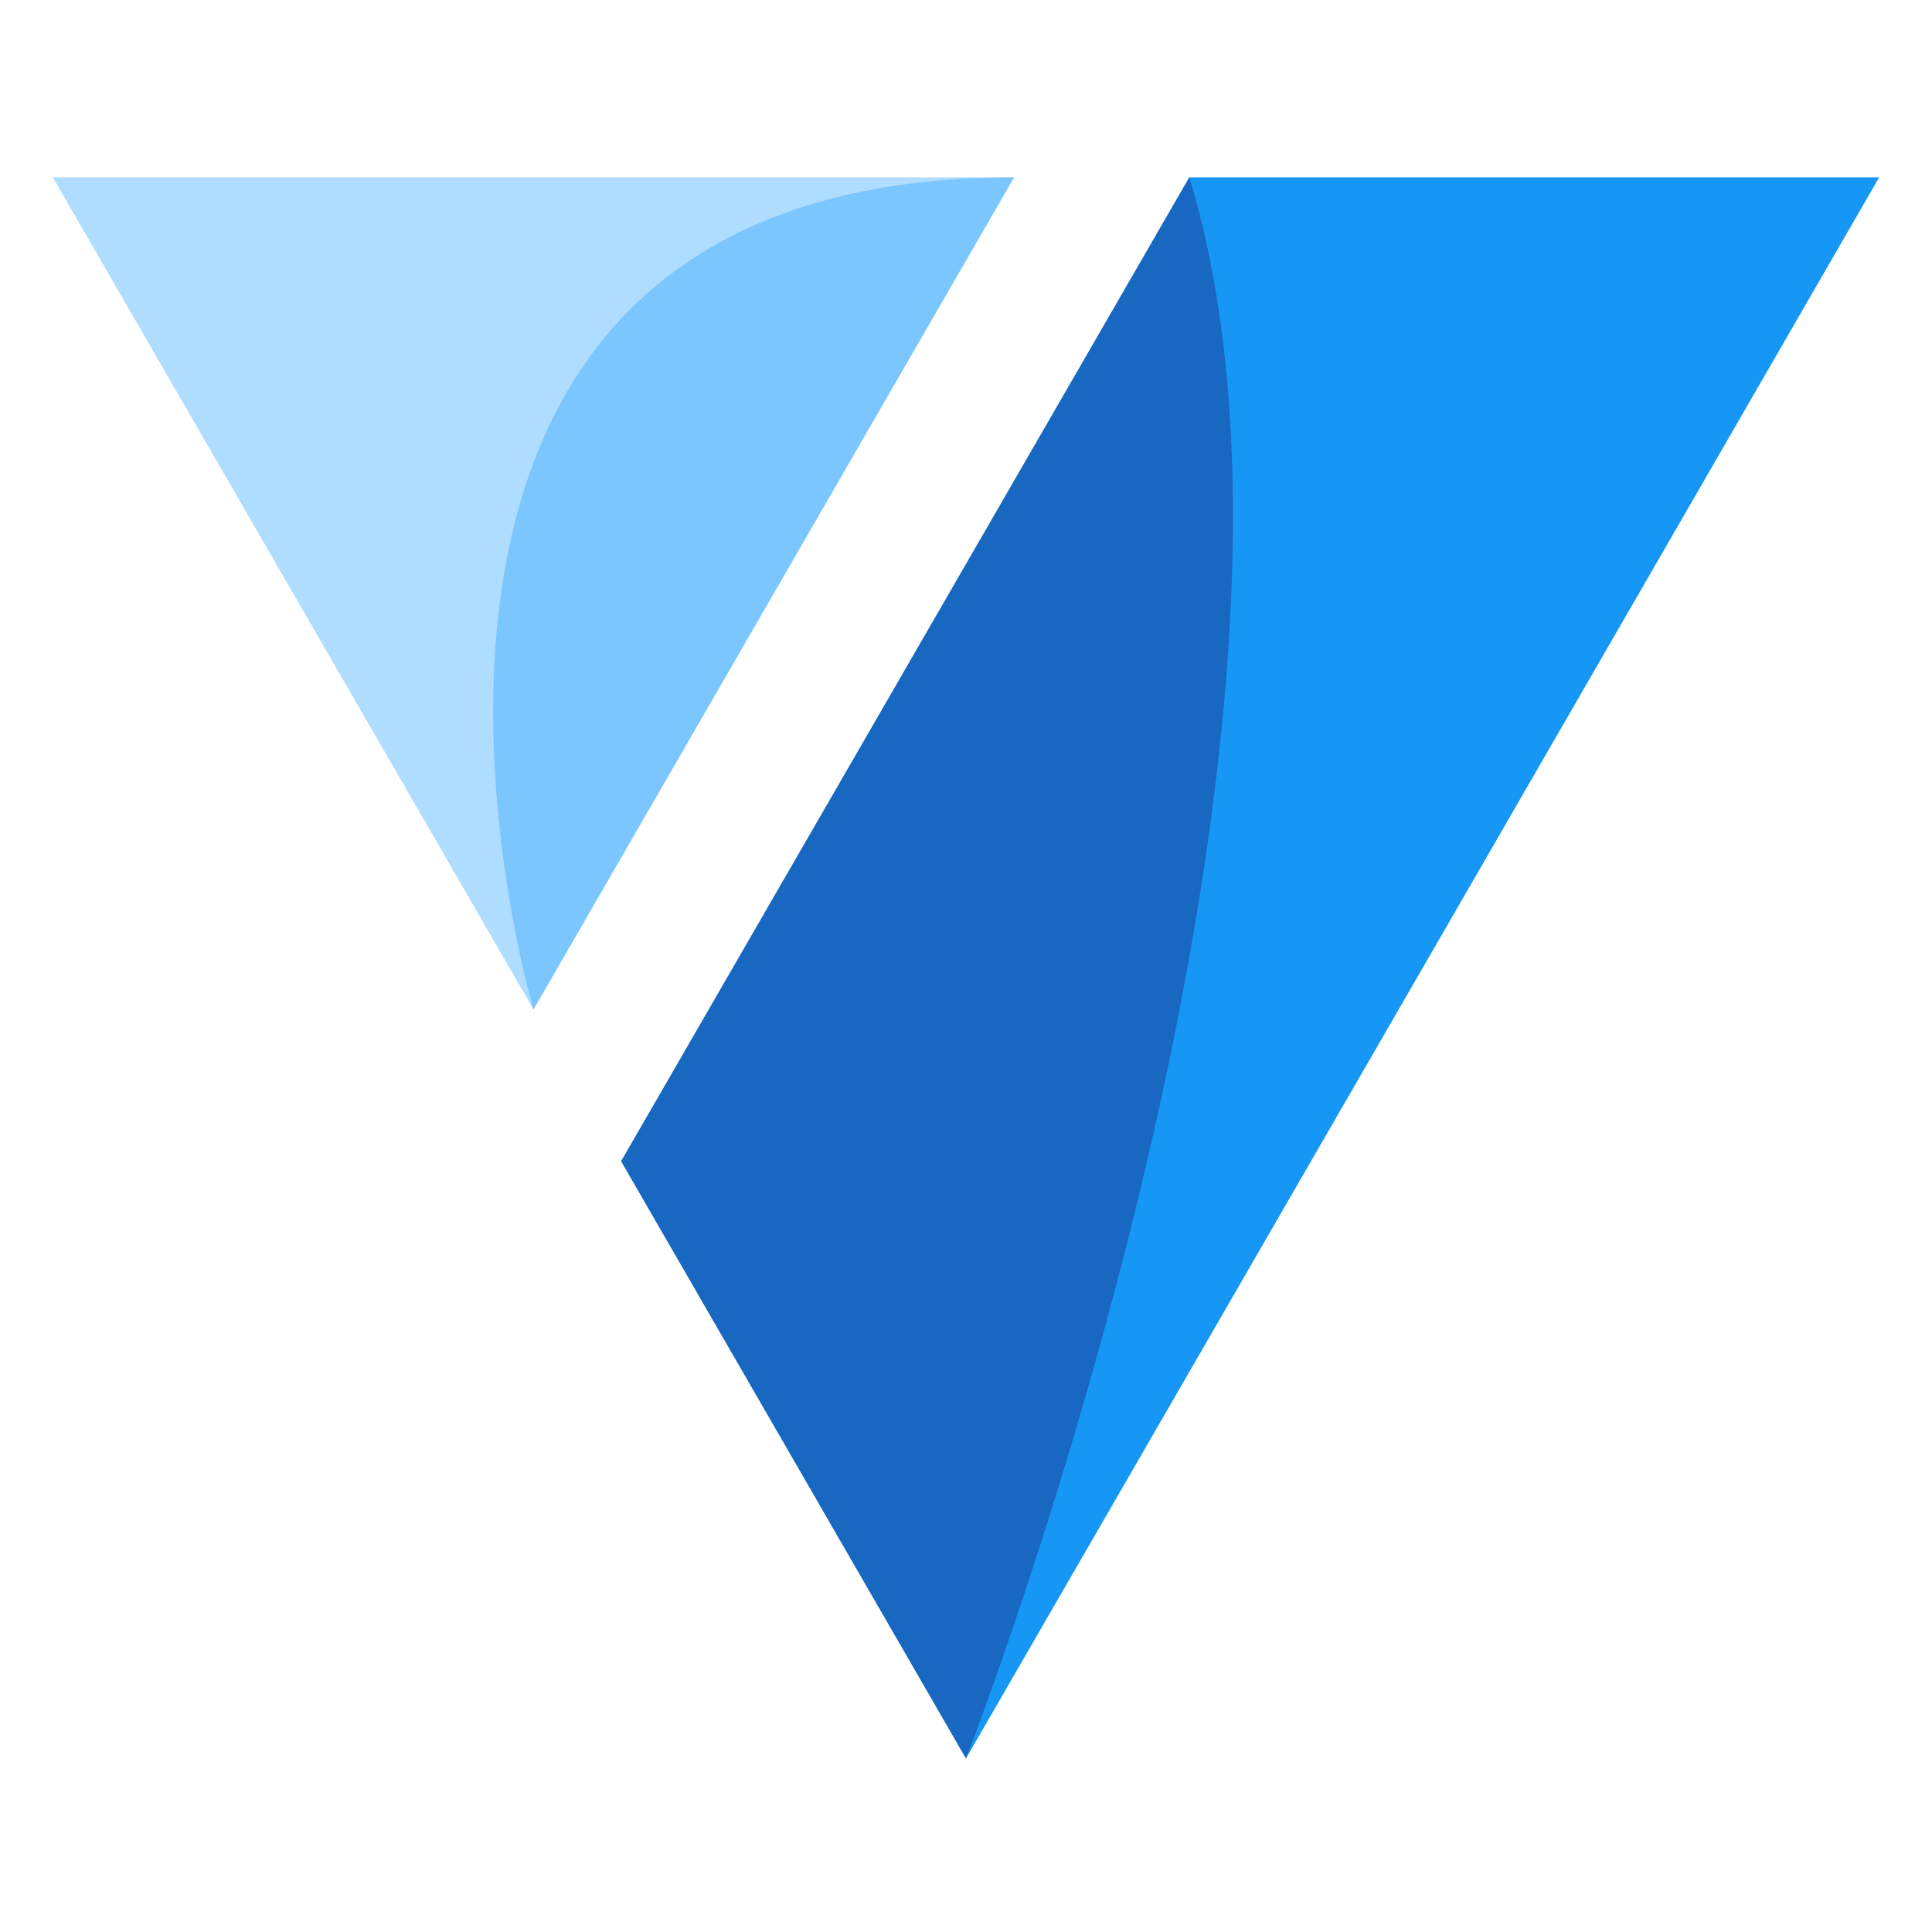
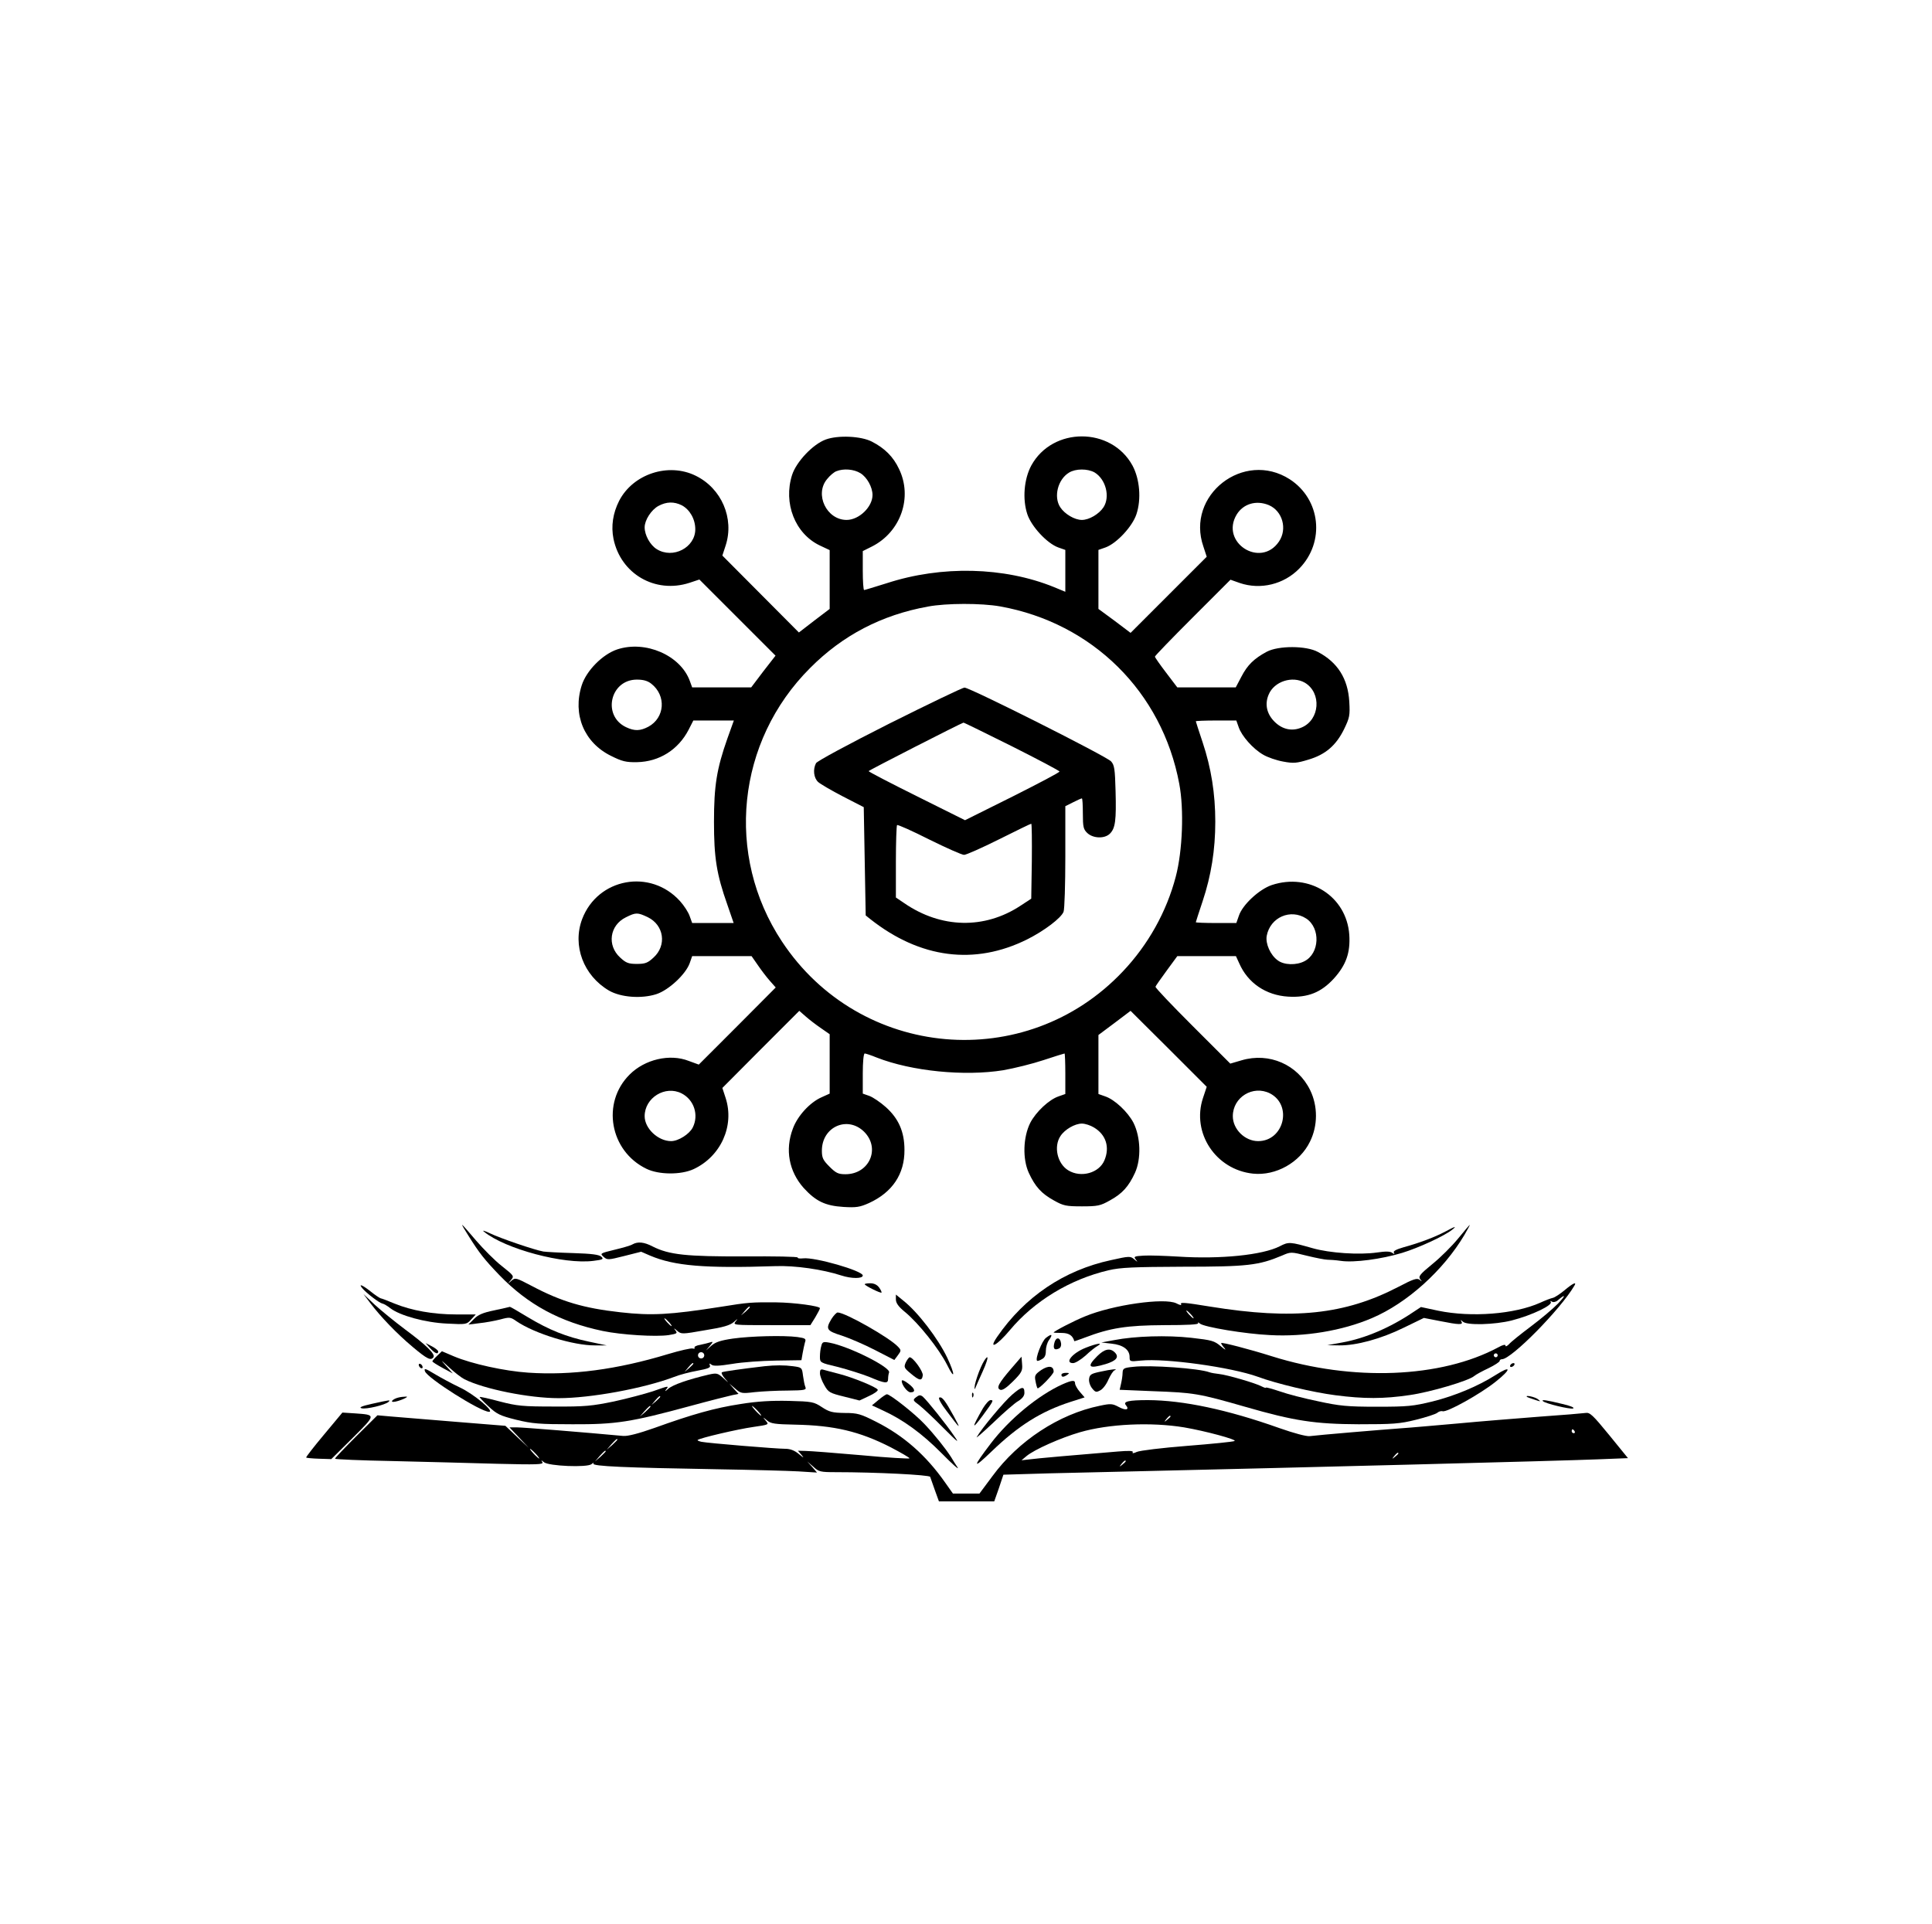
- <svg xmlns="http://www.w3.org/2000/svg" width="512" height="512" viewBox="0 0 512 512" fill="none">
-   <path d="M261.126 140.65L164.624 307.732L256.001 466L377.028 256.5L498.001 47H315.192L261.126 140.65Z" fill="#1697F6" />
-   <path d="M135.027 256.5L141.365 267.518L231.64 111.178L268.731 47H256H14L135.027 256.5Z" fill="#AEDDFF" />
-   <path d="M315.191 47C360.935 197.446 256 466 256 466L164.624 307.732L315.191 47Z" fill="#1867C0" />
-   <path d="M268.731 47C76.003 47 141.366 267.518 141.366 267.518L268.731 47Z" fill="#7BC6FF" />
+ <svg xmlns="http://www.w3.org/2000/svg" version="1.0" width="992pt" height="988pt" viewBox="0 0 992 988" preserveAspectRatio="xMidYMid meet">
+   <g transform="translate(0,988) scale(0.1,-0.1)" fill="#000000" stroke="none">
+     <path d="M4240 7623 c-66 -24 -151 -114 -173 -182 -46 -145 15 -301 142 -362 l51 -24 0 -151 0 -151 -79 -60 -79 -61 -197 198 -196 197 17 52 c45 139 -21 293 -154 358 -140 69 -322 9 -393 -129 -32 -63 -42 -130 -29 -195 37 -180 214 -283 390 -226 l51 17 196 -196 195 -195 -63 -81 -62 -82 -152 0 -151 0 -12 33 c-48 132 -228 210 -373 162 -75 -25 -158 -109 -182 -184 -48 -150 12 -295 151 -363 56 -28 77 -33 132 -32 115 2 213 64 266 167 l24 47 104 0 104 0 -33 -92 c-55 -156 -69 -243 -69 -428 0 -184 13 -269 69 -427 l32 -93 -107 0 -106 0 -13 36 c-7 20 -29 54 -49 76 -152 169 -423 119 -503 -92 -51 -136 7 -290 138 -367 61 -35 167 -43 244 -18 63 21 149 101 170 158 l13 37 153 0 152 0 32 -46 c17 -25 45 -62 62 -81 l30 -34 -197 -198 -198 -198 -52 19 c-97 38 -225 8 -303 -70 -146 -145 -102 -393 86 -484 63 -31 177 -32 242 -2 140 65 211 222 165 365 l-17 52 197 198 198 198 32 -28 c18 -16 53 -43 78 -60 l46 -32 0 -153 0 -152 -42 -19 c-59 -26 -123 -95 -147 -161 -41 -108 -20 -219 55 -304 63 -69 111 -92 205 -98 66 -4 84 -1 131 20 120 55 183 149 182 273 0 93 -30 161 -96 220 -27 24 -65 50 -84 57 l-34 12 0 103 c0 59 4 103 10 103 5 0 33 -9 62 -21 179 -70 449 -97 649 -65 57 10 150 33 207 52 57 19 106 34 108 34 2 0 4 -47 4 -104 l0 -104 -34 -12 c-49 -16 -117 -80 -146 -136 -37 -74 -40 -185 -8 -256 33 -72 66 -108 130 -143 48 -27 62 -30 143 -30 81 0 95 3 143 30 64 35 97 71 130 143 32 71 29 182 -8 256 -29 56 -97 120 -146 136 l-34 12 0 151 0 152 83 62 82 62 196 -195 195 -195 -19 -57 c-60 -179 65 -369 257 -389 117 -12 240 57 292 164 41 82 41 183 1 265 -64 131 -210 195 -352 153 l-58 -17 -194 194 c-106 106 -192 196 -190 201 1 4 27 41 57 82 l55 75 151 0 150 0 17 -37 c44 -101 137 -164 251 -171 101 -6 169 21 235 93 63 70 85 133 79 225 -14 197 -205 319 -398 255 -65 -22 -151 -102 -169 -158 l-13 -37 -104 0 c-57 0 -104 2 -104 4 0 2 16 51 35 108 44 132 65 264 65 408 0 144 -21 276 -65 408 -19 57 -35 106 -35 108 0 2 47 4 104 4 l104 0 12 -34 c15 -45 73 -111 125 -141 23 -14 70 -30 104 -36 53 -10 70 -8 129 10 88 26 142 73 183 156 29 60 31 71 27 142 -7 118 -60 202 -161 255 -60 33 -203 33 -263 1 -65 -35 -99 -68 -130 -128 l-29 -55 -150 0 -150 0 -57 75 c-32 42 -58 79 -58 83 0 4 87 94 194 201 l194 194 48 -17 c106 -36 226 -7 305 74 134 137 110 356 -49 459 -236 151 -535 -82 -443 -346 l17 -52 -195 -195 -196 -196 -82 62 -83 61 0 152 0 151 37 13 c57 21 137 107 158 170 26 78 17 181 -20 250 -109 200 -411 200 -520 0 -37 -69 -46 -172 -20 -250 21 -63 101 -149 158 -170 l37 -13 0 -107 0 -108 -58 24 c-256 104 -577 112 -859 20 -61 -19 -113 -35 -116 -35 -4 0 -7 45 -7 100 l0 100 48 24 c147 75 209 252 138 398 -29 62 -73 106 -139 140 -56 29 -174 34 -237 11z m178 -173 c34 -21 62 -72 62 -112 0 -61 -69 -128 -133 -128 -103 0 -166 132 -100 210 14 18 36 36 47 40 37 15 90 11 124 -10z m1202 4 c58 -35 81 -125 46 -179 -23 -35 -74 -65 -111 -65 -37 0 -88 30 -111 65 -35 53 -13 143 45 178 34 21 95 21 131 1z m-2119 -169 c41 -22 69 -71 69 -123 0 -94 -115 -154 -198 -102 -34 21 -62 72 -62 112 0 37 34 90 71 110 41 22 80 23 120 3z m3014 1 c70 -30 96 -122 52 -187 -94 -139 -304 -5 -217 139 34 55 100 75 165 48z m-1380 -520 c474 -85 832 -439 920 -911 25 -131 17 -345 -18 -477 -47 -180 -142 -350 -272 -487 -497 -526 -1350 -451 -1750 154 -293 443 -233 1028 145 1405 167 168 367 272 604 315 96 18 274 18 371 1z m-1791 -397 c78 -61 70 -175 -15 -221 -42 -22 -71 -23 -115 -2 -123 59 -81 244 56 244 33 0 55 -6 74 -21z m3356 5 c87 -52 77 -191 -17 -230 -49 -21 -99 -10 -139 30 -40 40 -51 90 -30 139 28 68 122 98 186 61z m-3374 -1204 c84 -41 98 -145 30 -207 -30 -28 -43 -33 -86 -33 -43 0 -56 5 -86 33 -68 62 -54 165 29 206 52 26 60 26 113 1z m3381 -7 c74 -49 69 -179 -9 -219 -42 -22 -105 -20 -137 4 -38 27 -64 86 -57 126 18 96 123 141 203 89z m-3207 -898 c64 -33 89 -111 57 -175 -17 -34 -74 -70 -111 -70 -67 0 -136 65 -136 128 0 95 106 160 190 117z m3021 0 c117 -61 71 -245 -61 -245 -68 0 -130 61 -130 128 0 98 104 161 191 117z m-2084 -197 c85 -85 27 -218 -96 -218 -37 0 -49 6 -82 39 -33 33 -39 45 -39 82 0 123 132 181 217 97z m1180 22 c62 -37 82 -101 54 -168 -27 -66 -121 -92 -186 -52 -56 34 -76 122 -40 176 22 34 74 64 110 64 17 0 44 -9 62 -20z" />
+     <path d="M4568 6165 c-218 -110 -371 -193 -378 -204 -17 -32 -12 -76 11 -97 11 -10 69 -44 127 -74 l107 -55 5 -278 5 -278 25 -20 c255 -201 535 -237 804 -103 88 44 175 110 187 142 5 13 9 140 9 282 l0 260 40 20 c21 11 42 20 45 20 3 0 5 -35 5 -78 0 -69 3 -81 23 -100 30 -28 89 -30 116 -3 28 28 33 69 29 218 -3 114 -6 134 -23 153 -23 26 -727 380 -753 379 -9 0 -182 -83 -384 -184z m627 -117 c135 -68 245 -126 245 -130 0 -5 -109 -62 -242 -129 l-243 -121 -247 123 c-137 68 -248 126 -248 129 0 4 474 246 487 249 2 1 113 -54 248 -121z m-245 -558 c11 0 92 36 180 80 88 44 162 80 165 80 3 0 4 -87 3 -192 l-3 -193 -55 -36 c-185 -122 -408 -117 -597 13 l-43 29 0 183 c0 100 3 185 6 189 4 3 78 -30 165 -74 87 -43 168 -79 179 -79z" />
+     <path d="M2406 3533 c55 -88 82 -122 158 -201 147 -152 312 -241 531 -287 96 -20 273 -31 339 -21 42 7 46 9 34 24 -10 13 -8 13 9 -2 21 -18 25 -18 144 3 94 15 128 25 148 43 19 17 22 18 9 3 -16 -20 -15 -20 183 -20 l200 0 25 40 c13 22 24 43 24 47 0 11 -131 29 -225 30 -125 1 -143 0 -285 -23 -261 -41 -354 -46 -514 -28 -189 21 -304 55 -455 135 -82 43 -85 44 -105 27 -21 -18 -21 -18 -3 3 18 21 17 22 -47 73 -36 28 -95 88 -132 131 -37 44 -69 80 -71 80 -2 0 13 -26 33 -57z m1444 -366 c0 -2 -10 -12 -22 -23 l-23 -19 19 23 c18 21 26 27 26 19z m-415 -77 c10 -11 16 -20 13 -20 -3 0 -13 9 -23 20 -10 11 -16 20 -13 20 3 0 13 -9 23 -20z" />
+     <path d="M7487 3520 c-31 -38 -90 -97 -132 -131 -65 -53 -73 -64 -63 -78 11 -14 11 -14 -3 -3 -13 10 -32 4 -110 -37 -274 -142 -537 -170 -964 -101 -135 22 -159 24 -150 11 3 -5 -8 -3 -25 6 -61 30 -327 -8 -469 -67 -57 -23 -161 -77 -161 -83 0 -1 19 -2 41 -2 37 0 57 -13 65 -42 0 -2 24 7 54 18 131 50 216 63 407 64 118 0 179 3 175 10 -3 6 1 5 9 -2 22 -18 232 -53 359 -59 178 -10 372 22 524 87 181 77 367 245 475 427 17 29 29 52 28 52 -2 0 -28 -31 -60 -70z m-1372 -390 c10 -11 16 -20 13 -20 -3 0 -13 9 -23 20 -10 11 -16 20 -13 20 3 0 13 -9 23 -20z" />
+     <path d="M7420 3555 c-53 -28 -132 -58 -213 -80 -38 -11 -55 -20 -50 -28 5 -9 3 -9 -8 -1 -10 8 -33 9 -79 2 -92 -13 -242 -3 -330 22 -116 33 -123 34 -169 10 -88 -45 -304 -67 -521 -53 -69 4 -149 7 -178 5 -49 -3 -52 -5 -40 -20 11 -15 10 -14 -8 1 -20 17 -25 17 -119 -4 -242 -52 -443 -188 -585 -394 -48 -70 -1 -45 65 34 125 150 310 262 508 308 59 14 129 17 382 18 330 0 388 7 507 57 46 20 46 20 130 -1 45 -11 92 -20 103 -20 11 0 43 -2 70 -6 67 -10 209 9 314 41 83 25 215 86 256 118 28 22 17 19 -35 -9z" />
+     <path d="M2485 3555 c109 -89 410 -169 561 -150 49 6 55 9 42 21 -11 11 -48 16 -144 19 -71 2 -140 6 -154 8 -46 8 -224 69 -275 94 -28 13 -41 17 -30 8z" />
+     <path d="M3248 3490 c-9 -6 -51 -18 -93 -28 -74 -18 -75 -19 -56 -36 19 -17 23 -17 106 4 l87 22 46 -20 c125 -53 280 -66 642 -54 102 4 245 -17 340 -48 52 -17 110 -17 110 0 0 24 -246 95 -306 88 -18 -2 -30 0 -28 4 3 5 -120 7 -273 6 -298 -1 -387 8 -472 51 -44 23 -76 26 -103 11z" />
+     <path d="M4440 3285 c0 -7 81 -47 86 -43 2 2 -3 14 -12 26 -10 14 -26 22 -45 22 -16 0 -29 -2 -29 -5z" />
+     <path d="M8033 3254 c-23 -19 -50 -37 -60 -39 -10 -2 -39 -13 -65 -25 -132 -59 -353 -76 -523 -41 l-89 19 -41 -27 c-117 -79 -246 -134 -363 -155 l-77 -14 61 -1 c88 -1 214 33 332 91 l103 50 82 -16 c100 -20 121 -20 111 -3 -6 10 -4 10 7 0 20 -20 164 -16 251 6 105 27 215 80 200 96 -4 5 -1 5 6 1 7 -5 21 -2 30 6 42 36 43 27 2 -16 -25 -26 -88 -79 -140 -118 -52 -39 -103 -80 -112 -91 -10 -10 -18 -14 -18 -7 0 7 -14 4 -37 -9 -294 -158 -748 -176 -1162 -46 -117 37 -261 74 -261 68 0 -4 8 -16 18 -27 9 -11 1 -7 -19 10 -34 29 -47 32 -152 44 -125 14 -289 9 -397 -12 l-65 -12 52 -6 c59 -6 93 -31 93 -68 0 -24 1 -25 58 -19 126 13 464 -34 600 -83 94 -35 282 -80 399 -95 146 -19 248 -19 382 1 105 15 302 73 331 98 8 7 41 25 73 40 31 15 57 32 57 37 0 5 5 9 12 9 48 0 300 255 372 378 13 22 -8 12 -51 -24z m-343 -334 c0 -5 -4 -10 -10 -10 -5 0 -10 5 -10 10 0 6 5 10 10 10 6 0 10 -4 10 -10z" />
+     <path d="M1860 3265 c20 -25 89 -77 103 -79 7 -1 26 -12 41 -24 49 -38 180 -74 291 -79 98 -5 101 -5 124 21 l24 26 -102 0 c-116 0 -228 20 -316 56 -33 14 -65 26 -71 27 -6 2 -29 17 -51 35 -43 34 -64 42 -43 17z" />
+     <path d="M1900 3190 c54 -72 139 -160 219 -227 75 -63 94 -72 107 -52 9 16 -38 62 -146 142 -52 39 -122 96 -155 126 l-59 56 34 -45z" />
+     <path d="M4600 3207 c0 -18 13 -37 45 -63 71 -58 176 -190 218 -273 41 -83 42 -51 1 36 -47 99 -152 236 -226 294 l-38 31 0 -25z" />
+     <path d="M2538 3151 c-59 -12 -84 -23 -105 -45 l-28 -28 56 7 c31 3 79 12 107 19 48 13 53 13 84 -9 94 -64 294 -125 403 -124 l60 0 -90 19 c-118 25 -205 60 -315 126 -49 30 -91 54 -92 53 -2 -1 -38 -9 -80 -18z" />
+     <path d="M4270 3108 c-32 -53 -27 -62 53 -87 39 -13 116 -46 170 -74 l99 -51 18 24 c17 23 18 26 2 43 -41 46 -272 177 -311 177 -6 0 -20 -15 -31 -32z" />
+     <path d="M5371 3010 c-21 -15 -57 -108 -46 -118 2 -2 13 1 24 8 15 7 21 20 21 43 0 18 7 43 16 55 21 30 15 35 -15 12z" />
+     <path d="M3763 3006 c-62 -9 -89 -18 -110 -36 l-28 -25 20 24 c17 20 17 23 3 18 -9 -3 -33 -9 -52 -13 -20 -3 -33 -10 -30 -15 3 -5 -1 -6 -9 -4 -7 3 -65 -10 -128 -29 -261 -79 -495 -110 -717 -95 -120 8 -290 45 -382 84 l-61 26 -24 -23 c-14 -13 -25 -26 -25 -29 0 -3 24 -18 53 -34 l52 -28 -35 39 c-30 34 -28 33 15 -7 28 -26 64 -54 80 -62 102 -51 333 -97 483 -97 165 0 437 50 593 109 27 11 81 25 120 32 54 10 69 16 64 27 -4 11 -2 12 8 4 9 -8 39 -7 107 4 52 9 153 16 225 17 l130 2 6 35 c3 19 9 44 12 56 7 19 3 22 -39 28 -70 9 -238 5 -331 -8z m-147 -86 c0 -9 -7 -16 -16 -16 -9 0 -16 7 -16 16 0 9 7 16 16 16 9 0 16 -7 16 -16z m-56 -43 c0 -2 -10 -12 -22 -23 l-23 -19 19 23 c18 21 26 27 26 19z" />
+     <path d="M5414 2985 c-8 -30 -1 -40 21 -31 10 3 15 15 13 28 -4 31 -26 34 -34 3z" />
+     <path d="M4217 2968 c-4 -12 -7 -37 -7 -54 0 -32 0 -32 93 -54 50 -13 123 -36 161 -51 80 -34 96 -36 96 -10 0 11 2 25 5 33 10 26 -205 134 -306 153 -32 6 -37 4 -42 -17z" />
+     <path d="M2209 2956 c25 -27 41 -33 41 -16 0 5 -15 17 -32 26 l-33 17 24 -27z" />
+     <path d="M5575 2959 c-69 -27 -111 -79 -65 -79 11 0 39 17 63 38 23 22 51 44 62 50 33 19 -5 13 -60 -9z" />
+     <path d="M5634 2916 c-56 -56 -45 -67 43 -41 55 17 71 36 47 60 -24 24 -53 18 -90 -19z" />
+     <path d="M4651 2884 c-11 -25 -9 -29 26 -58 44 -37 57 -39 61 -9 3 20 -50 93 -67 93 -4 0 -13 -12 -20 -26z" />
+     <path d="M5036 2858 c-13 -29 -26 -69 -30 -88 -3 -19 -3 -28 1 -20 3 8 21 48 39 88 18 39 28 72 23 72 -6 0 -21 -24 -33 -52z" />
+     <path d="M5194 2854 c-67 -78 -80 -102 -58 -111 11 -4 32 10 66 44 44 44 49 54 46 88 l-3 38 -51 -59z" />
+     <path d="M2150 2871 c0 -5 5 -13 10 -16 6 -3 10 -2 10 4 0 5 -4 13 -10 16 -5 3 -10 2 -10 -4z" />
+     <path d="M7755 2870 c-3 -5 -2 -10 4 -10 5 0 13 5 16 10 3 6 2 10 -4 10 -5 0 -13 -4 -16 -10z" />
+     <path d="M3925 2864 c-119 -14 -211 -27 -218 -31 -5 -3 2 -17 15 -32 22 -25 22 -25 -8 2 -29 26 -34 27 -75 18 -106 -25 -184 -52 -208 -73 -14 -13 -19 -15 -12 -5 17 22 18 22 -68 -8 -40 -13 -130 -37 -199 -52 -112 -23 -148 -27 -307 -26 -162 0 -190 3 -279 26 -55 15 -101 25 -103 23 -2 -1 18 -23 45 -48 43 -40 59 -48 143 -69 82 -20 118 -23 289 -23 224 -1 299 11 605 94 99 27 195 51 213 55 l34 7 -24 26 -23 27 30 -26 c29 -25 33 -26 100 -18 39 4 114 8 169 8 89 1 98 3 91 19 -4 9 -9 36 -12 58 -5 41 -6 42 -51 48 -45 6 -91 6 -147 0z m-535 -157 c0 -2 -10 -12 -22 -23 l-23 -19 19 23 c18 21 26 27 26 19z m-50 -50 c0 -2 -12 -14 -27 -28 l-28 -24 24 28 c23 25 31 32 31 24z" />
+     <path d="M5347 2845 c-33 -23 -36 -29 -30 -58 3 -17 8 -34 10 -36 6 -7 83 72 83 85 0 30 -26 33 -63 9z" />
+     <path d="M5820 2861 c-50 -5 -55 -8 -56 -31 0 -14 -4 -39 -8 -56 l-7 -31 168 -7 c215 -8 235 -11 479 -81 249 -72 357 -88 579 -89 177 0 211 2 295 23 52 13 102 29 110 36 8 7 20 10 27 8 21 -8 193 88 272 151 83 66 82 87 -1 34 -88 -56 -207 -106 -323 -135 -99 -24 -127 -27 -285 -27 -152 0 -192 4 -302 28 -69 14 -158 37 -197 51 -39 13 -71 22 -71 19 0 -3 -9 0 -21 6 -31 17 -179 60 -219 64 -19 2 -42 6 -50 9 -53 20 -304 38 -390 28z" />
+     <path d="M2182 2838 c12 -35 285 -208 329 -208 31 0 -79 92 -150 125 -42 20 -97 50 -124 66 -53 32 -61 35 -55 17z" />
+     <path d="M4210 2828 c0 -13 10 -40 23 -62 20 -36 28 -40 101 -58 l79 -20 49 23 c27 12 47 27 45 32 -4 13 -129 64 -200 82 -34 9 -70 18 -79 21 -14 4 -18 0 -18 -18z" />
+     <path d="M5650 2836 c-48 -10 -55 -15 -58 -37 -2 -14 5 -36 16 -49 16 -20 21 -21 41 -10 13 6 32 31 42 55 11 24 25 46 32 48 21 9 -14 6 -73 -7z" />
+     <path d="M5450 2820 c0 -13 11 -13 30 0 12 8 11 10 -7 10 -13 0 -23 -4 -23 -10z" />
+     <path d="M4630 2788 c0 -20 29 -58 45 -58 28 0 24 18 -10 44 -22 17 -35 22 -35 14z" />
+     <path d="M5455 2771 c-124 -56 -273 -179 -368 -304 -95 -125 -94 -135 4 -41 138 133 254 206 406 255 l72 23 -25 29 c-13 15 -24 35 -24 43 0 18 -15 17 -65 -5z" />
+     <path d="M5197 2718 c-41 -35 -158 -175 -182 -218 -5 -8 34 26 86 75 52 50 109 100 127 110 21 13 32 27 32 42 0 36 -13 34 -63 -9z" />
+     <path d="M4991 2714 c0 -11 3 -14 6 -6 3 7 2 16 -1 19 -3 4 -6 -2 -5 -13z" />
+     <path d="M4511 2691 l-34 -28 56 -26 c103 -47 201 -118 302 -220 54 -55 91 -88 82 -73 -9 14 -25 38 -34 54 -29 45 -84 114 -137 170 -51 54 -176 152 -192 152 -5 0 -24 -13 -43 -29z" />
+     <path d="M4704 2705 c-18 -14 -18 -16 16 -41 19 -15 75 -67 124 -117 76 -76 84 -82 55 -41 -38 57 -140 184 -161 202 -12 9 -19 9 -34 -3z" />
+     <path d="M2045 2703 c-25 -6 -44 -23 -24 -22 24 1 86 28 64 27 -11 0 -29 -2 -40 -5z" />
+     <path d="M4823 2703 c-7 -2 8 -31 39 -71 69 -92 75 -97 36 -26 -45 82 -61 103 -75 97z" />
+     <path d="M7841 2706 c2 -1 20 -8 39 -14 32 -11 33 -10 16 3 -16 12 -69 23 -55 11z" />
+     <path d="M1910 2671 c-54 -12 -69 -19 -53 -23 23 -6 121 17 138 33 11 11 10 11 -85 -10z" />
+     <path d="M3803 2670 c-132 -20 -249 -53 -443 -123 -82 -29 -137 -43 -160 -41 -194 18 -513 44 -545 44 l-39 0 49 -52 50 -53 -60 56 -60 57 -260 21 c-143 12 -291 24 -329 27 l-68 6 -109 -108 c-60 -60 -109 -111 -109 -115 0 -3 134 -9 298 -12 163 -4 405 -10 536 -14 204 -5 238 -4 231 8 -8 12 -6 12 8 0 25 -20 221 -28 244 -10 9 8 14 9 10 3 -8 -14 164 -21 633 -29 179 -3 368 -8 420 -11 l95 -6 -25 29 -25 28 31 -27 c28 -26 36 -28 115 -28 207 0 481 -14 485 -24 2 -6 13 -37 24 -68 l21 -58 142 0 142 0 24 68 23 69 237 7 c130 3 342 8 471 11 786 18 2159 53 2347 61 l152 6 -96 118 c-85 104 -100 118 -122 114 -14 -2 -120 -11 -236 -19 -115 -9 -304 -24 -420 -35 -115 -10 -248 -22 -295 -25 -96 -7 -419 -34 -465 -40 -18 -2 -81 15 -155 41 -270 96 -496 143 -675 144 -100 0 -130 -7 -114 -26 20 -24 0 -29 -37 -9 -32 17 -41 18 -97 6 -210 -43 -418 -180 -551 -361 l-67 -90 -68 0 -68 0 -41 58 c-97 138 -211 239 -354 311 -79 40 -95 45 -161 45 -63 1 -79 5 -117 30 -41 27 -50 29 -169 32 -89 2 -162 -2 -248 -16z m87 -35 c13 -14 21 -25 18 -25 -2 0 -15 11 -28 25 -13 14 -21 25 -18 25 2 0 15 -11 28 -25z m2120 -29 c0 -2 -8 -10 -17 -17 -16 -13 -17 -12 -4 4 13 16 21 21 21 13z m-1927 -42 c200 -4 329 -34 490 -116 53 -28 97 -53 97 -57 0 -3 -111 3 -247 16 -137 12 -266 22 -287 22 l-39 1 19 -22 c14 -17 11 -16 -14 5 -23 19 -45 27 -70 27 -45 0 -398 29 -431 36 -13 3 -21 7 -19 9 9 10 207 56 285 67 82 12 82 12 65 32 -17 21 -17 21 6 2 19 -17 41 -20 145 -22z m1997 -14 c111 -19 273 -63 259 -70 -8 -4 -117 -15 -244 -25 -128 -10 -242 -24 -258 -31 -16 -8 -25 -8 -21 -2 5 8 -18 9 -77 4 -196 -16 -426 -36 -459 -41 l-35 -4 25 21 c40 34 178 95 275 123 148 43 365 53 535 25z m2005 -20 c3 -5 1 -10 -4 -10 -6 0 -11 5 -11 10 0 6 2 10 4 10 3 0 8 -4 11 -10z m-4915 -43 c0 -2 -12 -14 -27 -28 l-28 -24 24 28 c23 25 31 32 31 24z m-420 -72 c13 -14 21 -25 18 -25 -2 0 -15 11 -28 25 -13 14 -21 25 -18 25 2 0 15 -11 28 -25z m360 12 c0 -2 -12 -14 -27 -28 l-28 -24 24 28 c23 25 31 32 31 24z m4070 -11 c0 -2 -8 -10 -17 -17 -16 -13 -17 -12 -4 4 13 16 21 21 21 13z m-1400 -40 c0 -2 -8 -10 -17 -17 -16 -13 -17 -12 -4 4 13 16 21 21 21 13z" />
+     <path d="M5047 2648 c-59 -103 -59 -116 0 -36 55 75 56 78 39 78 -8 0 -25 -19 -39 -42z" />
+     <path d="M7922 2685 c12 -13 140 -43 155 -38 10 4 -13 14 -58 24 -77 19 -106 23 -97 14z" />
+     <path d="M1663 2512 c-52 -62 -93 -115 -91 -117 2 -2 32 -5 66 -6 l63 -2 110 109 c121 121 121 118 10 126 l-63 4 -95 -114z" />
+   </g>
</svg>
